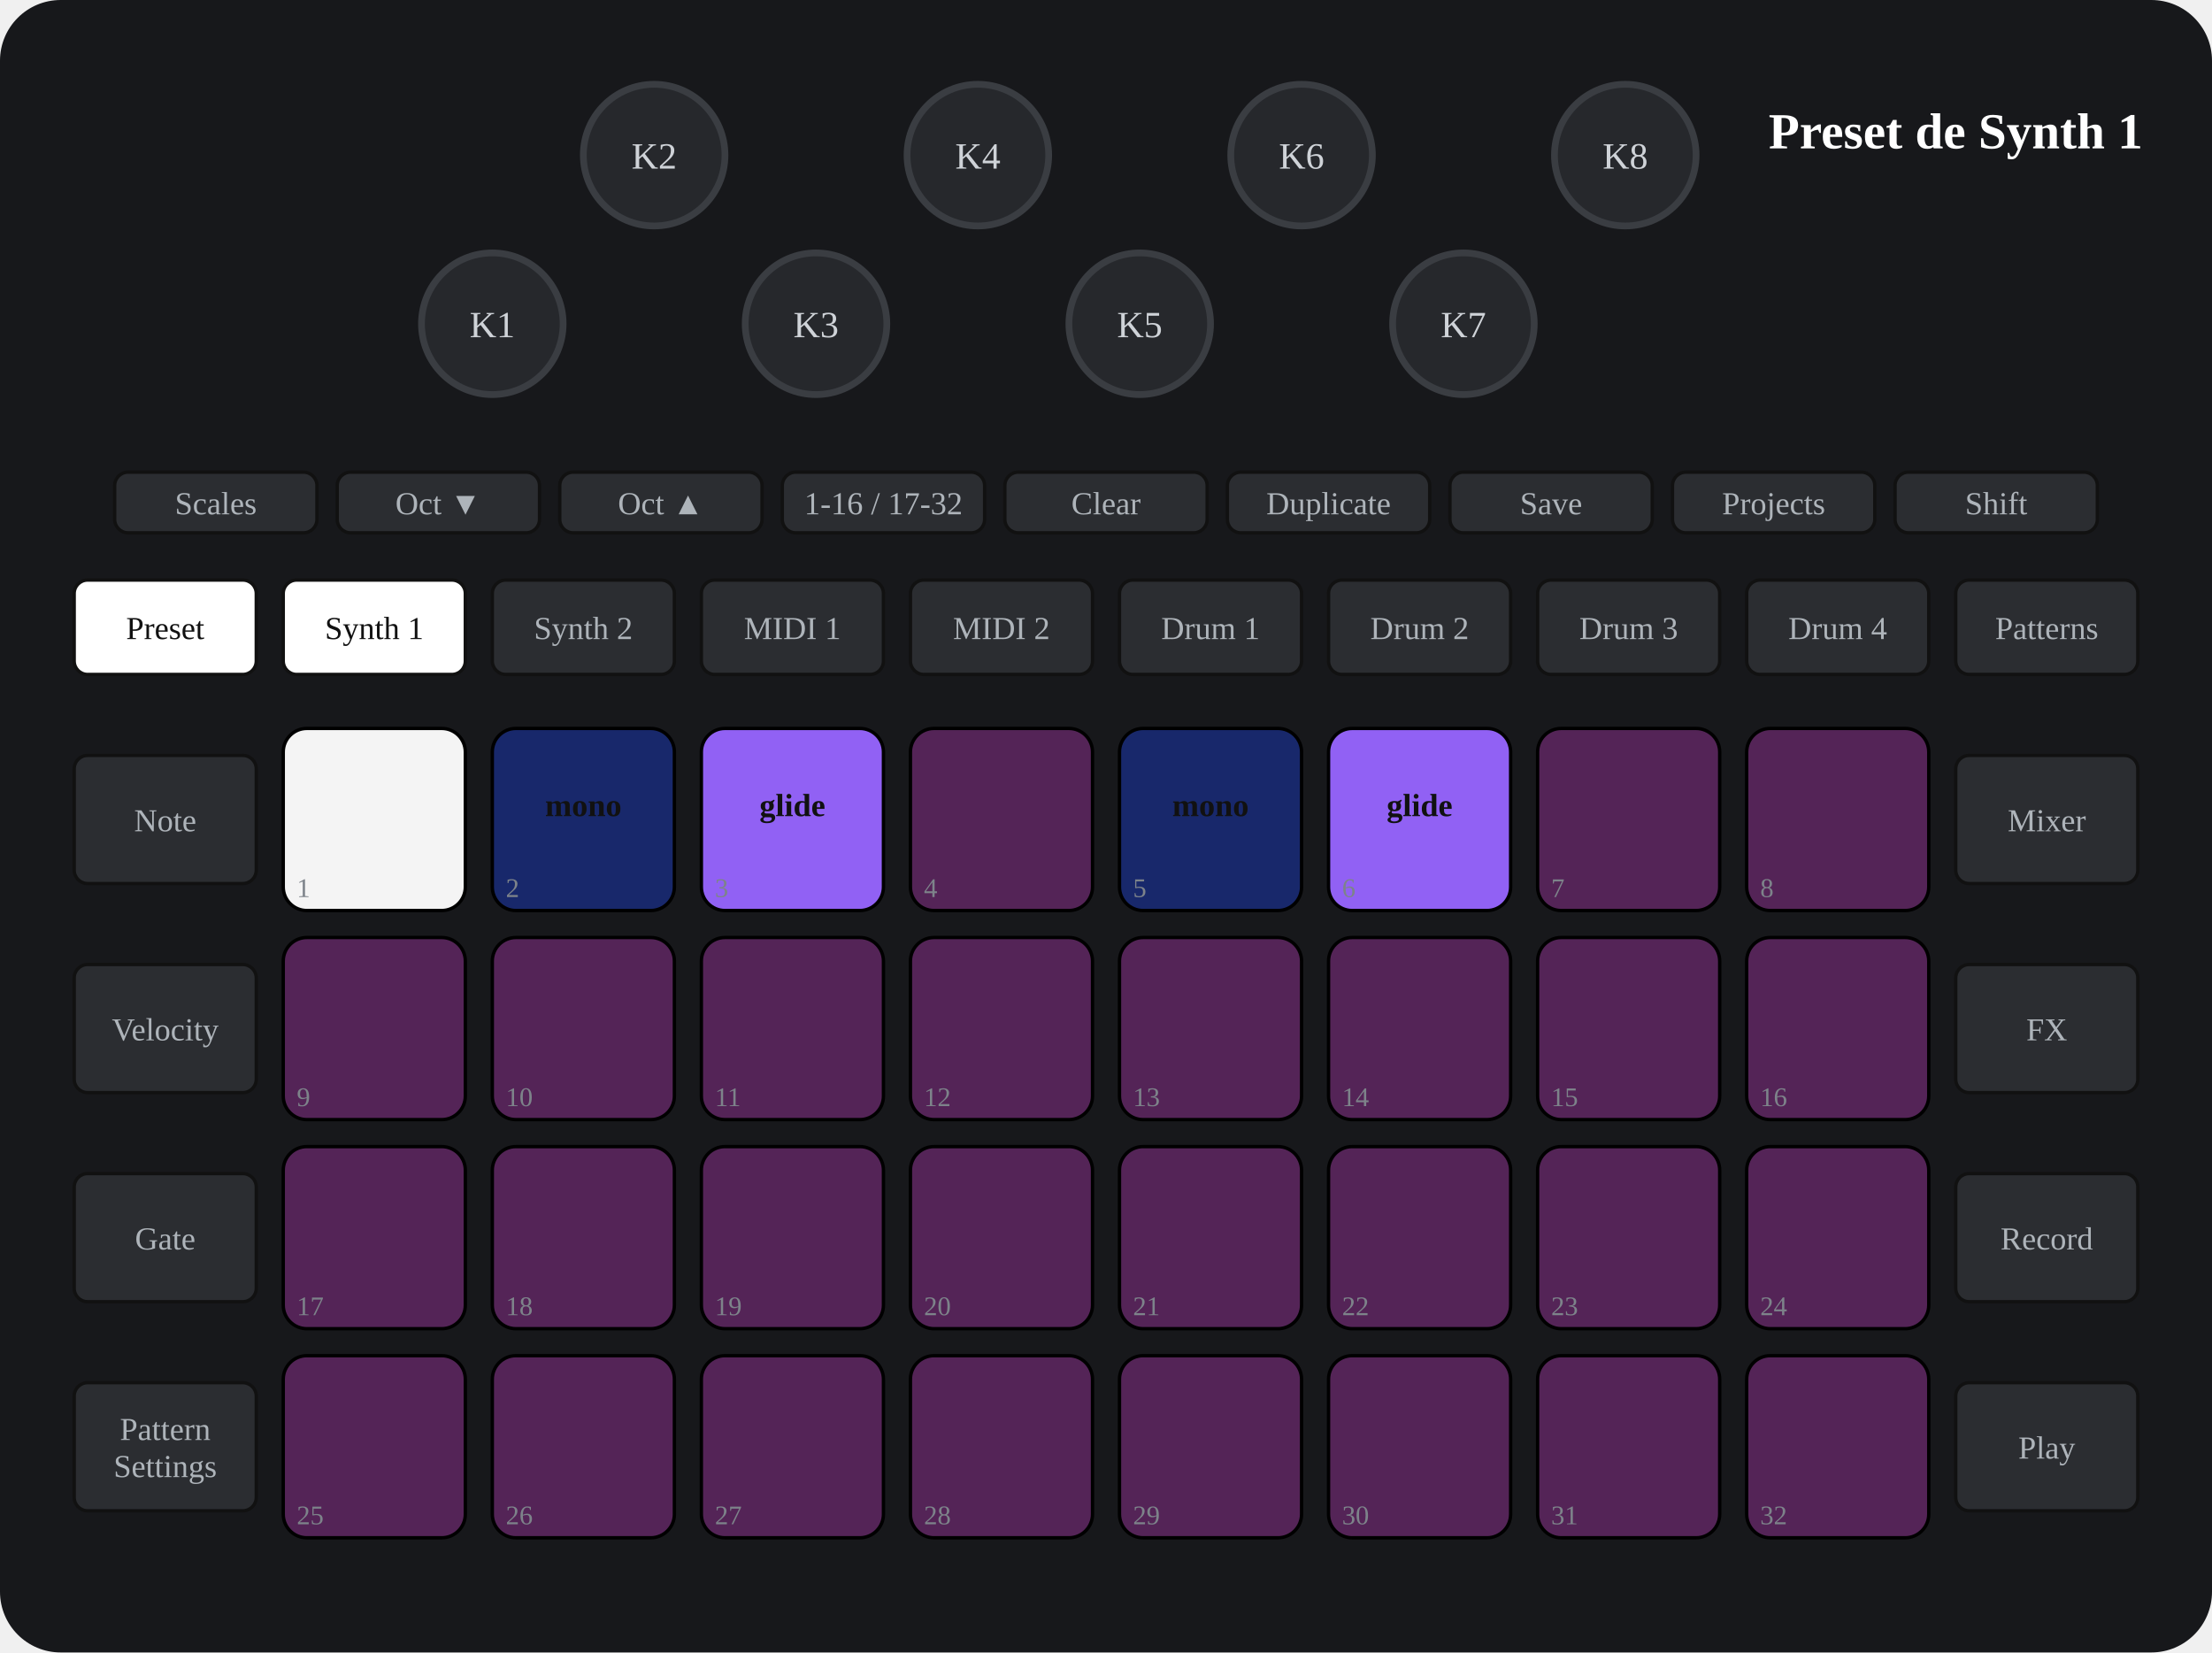
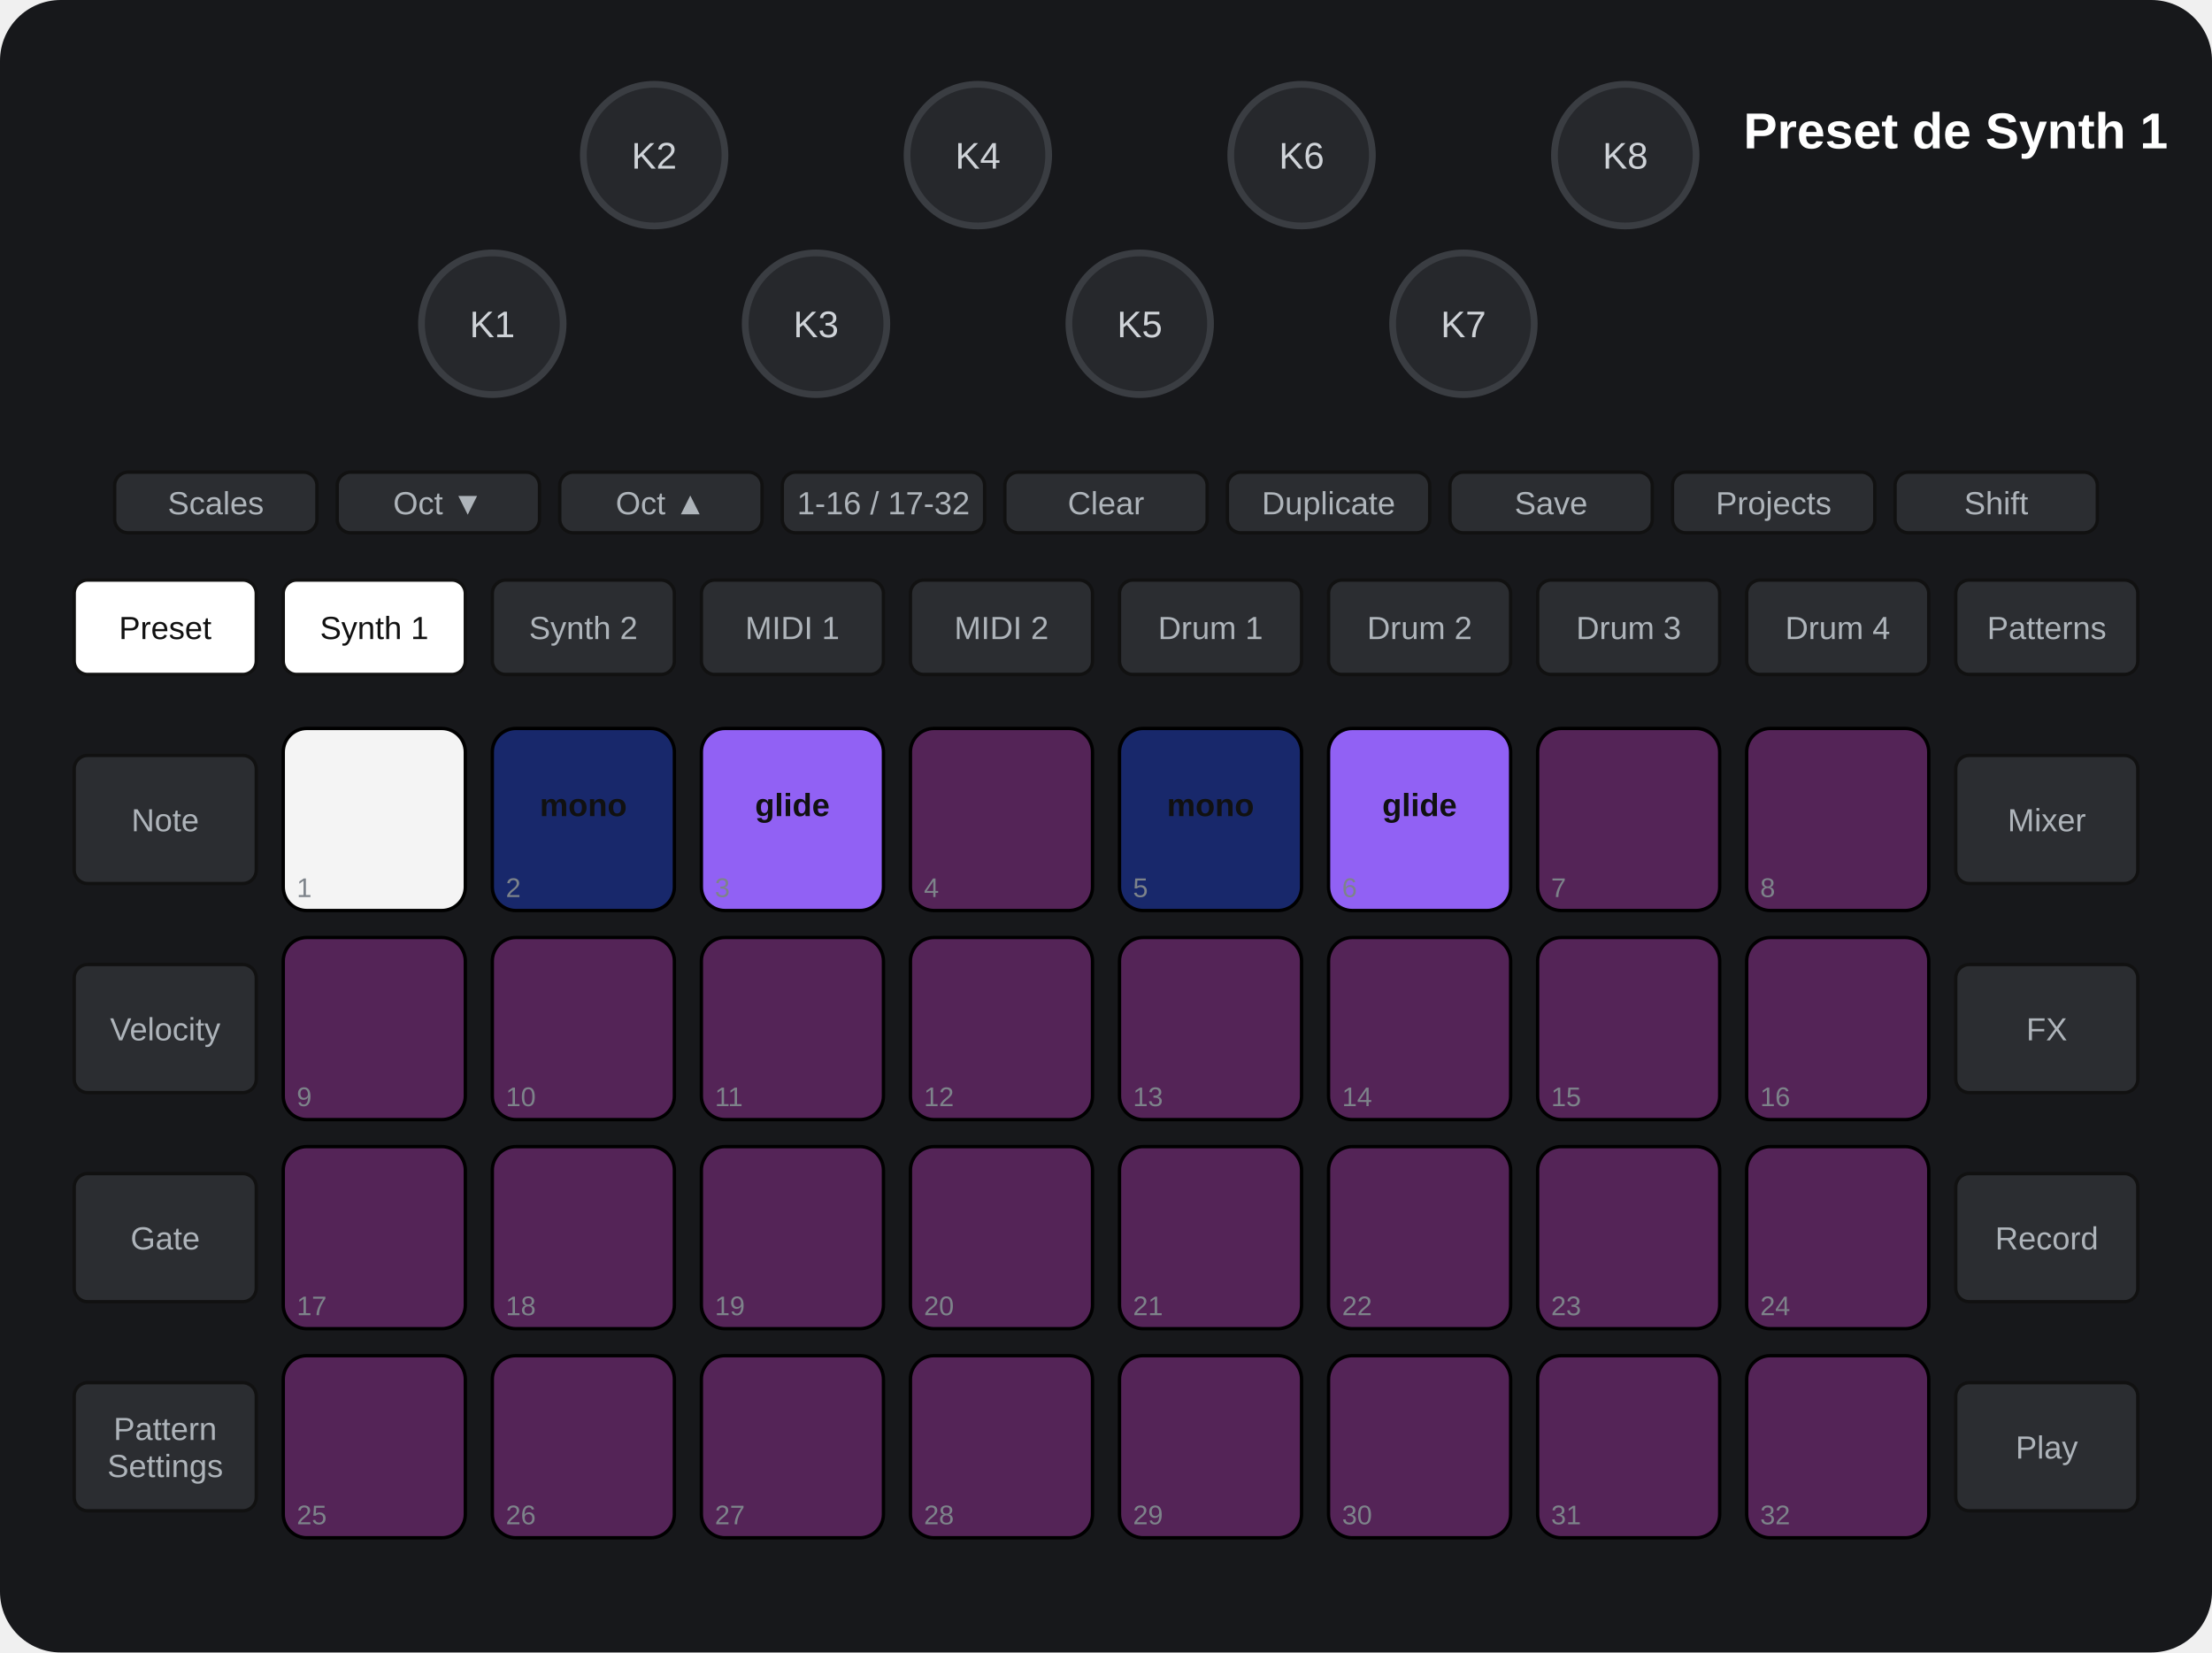
- <svg xmlns="http://www.w3.org/2000/svg" viewBox="0 0 656 490" role="img" aria-label="Vista Preset de Synth 1 de RC2 a RC4.08: mono azul oscuro, glide lavanda, poly el color de la pista.">
+ <svg xmlns="http://www.w3.org/2000/svg" viewBox="0 0 656 490" role="img" aria-label="Vista Preset de Synth 1 de RC2 a RC4.08: mono azul oscuro, glide lavanda, poly el color de la pista." font-family="Arial, Helvetica, sans-serif">
  <rect x="0" y="0" width="656" height="490" rx="18" fill="#17181b" />
  <circle cx="146" cy="96" r="21" fill="#26282c" stroke="#3a3d42" stroke-width="2" />
  <text x="146" y="100" font-size="11" fill="#cfd3d8" text-anchor="middle">K1</text>
  <circle cx="194" cy="46" r="21" fill="#26282c" stroke="#3a3d42" stroke-width="2" />
  <text x="194" y="50" font-size="11" fill="#cfd3d8" text-anchor="middle">K2</text>
  <circle cx="242" cy="96" r="21" fill="#26282c" stroke="#3a3d42" stroke-width="2" />
  <text x="242" y="100" font-size="11" fill="#cfd3d8" text-anchor="middle">K3</text>
  <circle cx="290" cy="46" r="21" fill="#26282c" stroke="#3a3d42" stroke-width="2" />
  <text x="290" y="50" font-size="11" fill="#cfd3d8" text-anchor="middle">K4</text>
  <circle cx="338" cy="96" r="21" fill="#26282c" stroke="#3a3d42" stroke-width="2" />
  <text x="338" y="100" font-size="11" fill="#cfd3d8" text-anchor="middle">K5</text>
  <circle cx="386" cy="46" r="21" fill="#26282c" stroke="#3a3d42" stroke-width="2" />
  <text x="386" y="50" font-size="11" fill="#cfd3d8" text-anchor="middle">K6</text>
  <circle cx="434" cy="96" r="21" fill="#26282c" stroke="#3a3d42" stroke-width="2" />
  <text x="434" y="100" font-size="11" fill="#cfd3d8" text-anchor="middle">K7</text>
  <circle cx="482" cy="46" r="21" fill="#26282c" stroke="#3a3d42" stroke-width="2" />
  <text x="482" y="50" font-size="11" fill="#cfd3d8" text-anchor="middle">K8</text>
  <text x="580" y="44" font-size="15" font-weight="bold" fill="#ffffff" text-anchor="middle">Preset de Synth 1</text>
  <rect x="34" y="140" width="60" height="18" rx="4" fill="#2b2d31" stroke="#111" />
  <text x="64.0" y="152.5" font-size="9.5" fill="#aeb4ba" text-anchor="middle">Scales</text>
  <rect x="100" y="140" width="60" height="18" rx="4" fill="#2b2d31" stroke="#111" />
  <text x="130.0" y="152.5" font-size="9.5" fill="#aeb4ba" text-anchor="middle">Oct ▼</text>
  <rect x="166" y="140" width="60" height="18" rx="4" fill="#2b2d31" stroke="#111" />
  <text x="196.0" y="152.5" font-size="9.5" fill="#aeb4ba" text-anchor="middle">Oct ▲</text>
  <rect x="232" y="140" width="60" height="18" rx="4" fill="#2b2d31" stroke="#111" />
  <text x="262.0" y="152.5" font-size="9.5" fill="#aeb4ba" text-anchor="middle">1-16 / 17-32</text>
  <rect x="298" y="140" width="60" height="18" rx="4" fill="#2b2d31" stroke="#111" />
  <text x="328.0" y="152.5" font-size="9.5" fill="#aeb4ba" text-anchor="middle">Clear</text>
  <rect x="364" y="140" width="60" height="18" rx="4" fill="#2b2d31" stroke="#111" />
  <text x="394.0" y="152.5" font-size="9.5" fill="#aeb4ba" text-anchor="middle">Duplicate</text>
  <rect x="430" y="140" width="60" height="18" rx="4" fill="#2b2d31" stroke="#111" />
  <text x="460.0" y="152.5" font-size="9.5" fill="#aeb4ba" text-anchor="middle">Save</text>
  <rect x="496" y="140" width="60" height="18" rx="4" fill="#2b2d31" stroke="#111" />
  <text x="526.0" y="152.5" font-size="9.5" fill="#aeb4ba" text-anchor="middle">Projects</text>
  <rect x="562" y="140" width="60" height="18" rx="4" fill="#2b2d31" stroke="#111" />
  <text x="592.0" y="152.5" font-size="9.5" fill="#aeb4ba" text-anchor="middle">Shift</text>
  <rect x="22" y="172" width="54" height="28" rx="4" fill="#ffffff" stroke="#111" />
  <text x="49.0" y="189.5" font-size="9.5" fill="#111" text-anchor="middle">Preset</text>
  <rect x="84" y="172" width="54" height="28" rx="4" fill="#ffffff" stroke="#111" />
  <text x="111.0" y="189.5" font-size="9.5" fill="#111" text-anchor="middle">Synth 1</text>
  <rect x="146" y="172" width="54" height="28" rx="4" fill="#2b2d31" stroke="#111" />
  <text x="173.0" y="189.5" font-size="9.5" fill="#aeb4ba" text-anchor="middle">Synth 2</text>
  <rect x="208" y="172" width="54" height="28" rx="4" fill="#2b2d31" stroke="#111" />
  <text x="235.0" y="189.5" font-size="9.5" fill="#aeb4ba" text-anchor="middle">MIDI 1</text>
  <rect x="270" y="172" width="54" height="28" rx="4" fill="#2b2d31" stroke="#111" />
  <text x="297.0" y="189.5" font-size="9.5" fill="#aeb4ba" text-anchor="middle">MIDI 2</text>
  <rect x="332" y="172" width="54" height="28" rx="4" fill="#2b2d31" stroke="#111" />
  <text x="359.0" y="189.5" font-size="9.5" fill="#aeb4ba" text-anchor="middle">Drum 1</text>
  <rect x="394" y="172" width="54" height="28" rx="4" fill="#2b2d31" stroke="#111" />
  <text x="421.0" y="189.5" font-size="9.5" fill="#aeb4ba" text-anchor="middle">Drum 2</text>
  <rect x="456" y="172" width="54" height="28" rx="4" fill="#2b2d31" stroke="#111" />
  <text x="483.0" y="189.5" font-size="9.5" fill="#aeb4ba" text-anchor="middle">Drum 3</text>
  <rect x="518" y="172" width="54" height="28" rx="4" fill="#2b2d31" stroke="#111" />
  <text x="545.0" y="189.5" font-size="9.5" fill="#aeb4ba" text-anchor="middle">Drum 4</text>
  <rect x="580" y="172" width="54" height="28" rx="4" fill="#2b2d31" stroke="#111" />
  <text x="607.0" y="189.5" font-size="9.5" fill="#aeb4ba" text-anchor="middle">Patterns</text>
  <rect x="22" y="224" width="54" height="38" rx="4" fill="#2b2d31" stroke="#111" />
  <text x="49.0" y="246.5" font-size="9.5" fill="#aeb4ba" text-anchor="middle">Note</text>
  <rect x="580" y="224" width="54" height="38" rx="4" fill="#2b2d31" stroke="#111" />
  <text x="607.0" y="246.5" font-size="9.5" fill="#aeb4ba" text-anchor="middle">Mixer</text>
  <rect x="22" y="286" width="54" height="38" rx="4" fill="#2b2d31" stroke="#111" />
  <text x="49.0" y="308.5" font-size="9.5" fill="#aeb4ba" text-anchor="middle">Velocity</text>
  <rect x="580" y="286" width="54" height="38" rx="4" fill="#2b2d31" stroke="#111" />
  <text x="607.0" y="308.5" font-size="9.5" fill="#aeb4ba" text-anchor="middle">FX</text>
  <rect x="22" y="348" width="54" height="38" rx="4" fill="#2b2d31" stroke="#111" />
  <text x="49.0" y="370.5" font-size="9.5" fill="#aeb4ba" text-anchor="middle">Gate</text>
  <rect x="580" y="348" width="54" height="38" rx="4" fill="#2b2d31" stroke="#111" />
  <text x="607.0" y="370.5" font-size="9.5" fill="#aeb4ba" text-anchor="middle">Record</text>
  <rect x="22" y="410" width="54" height="38" rx="4" fill="#2b2d31" stroke="#111" />
  <text x="49.0" y="427.0" font-size="9.5" fill="#aeb4ba" text-anchor="middle">Pattern</text>
  <text x="49.0" y="438.0" font-size="9.5" fill="#aeb4ba" text-anchor="middle">Settings</text>
  <rect x="580" y="410" width="54" height="38" rx="4" fill="#2b2d31" stroke="#111" />
  <text x="607.0" y="432.5" font-size="9.5" fill="#aeb4ba" text-anchor="middle">Play</text>
  <rect x="84" y="216" width="54" height="54" rx="7" fill="#ffffff" fill-opacity="0.95" stroke="#000" stroke-width="1" />
  <text x="88" y="266" font-size="8" fill="#7d838a">1</text>
  <rect x="146" y="216" width="54" height="54" rx="7" fill="#1a47ff" fill-opacity="0.35" stroke="#000" stroke-width="1" />
  <text x="173.0" y="242" font-size="9.5" fill="#111" text-anchor="middle" font-weight="bold">mono</text>
  <text x="150" y="266" font-size="8" fill="#7d838a">2</text>
  <rect x="208" y="216" width="54" height="54" rx="7" fill="#9865ff" fill-opacity="0.95" stroke="#000" stroke-width="1" />
  <text x="235.0" y="242" font-size="9.5" fill="#111" text-anchor="middle" font-weight="bold">glide</text>
  <text x="212" y="266" font-size="8" fill="#7d838a">3</text>
  <rect x="270" y="216" width="54" height="54" rx="7" fill="#c63ac6" fill-opacity="0.35" stroke="#000" stroke-width="1" />
  <text x="274" y="266" font-size="8" fill="#7d838a">4</text>
  <rect x="332" y="216" width="54" height="54" rx="7" fill="#1a47ff" fill-opacity="0.35" stroke="#000" stroke-width="1" />
  <text x="359.0" y="242" font-size="9.5" fill="#111" text-anchor="middle" font-weight="bold">mono</text>
  <text x="336" y="266" font-size="8" fill="#7d838a">5</text>
  <rect x="394" y="216" width="54" height="54" rx="7" fill="#9865ff" fill-opacity="0.95" stroke="#000" stroke-width="1" />
  <text x="421.0" y="242" font-size="9.5" fill="#111" text-anchor="middle" font-weight="bold">glide</text>
  <text x="398" y="266" font-size="8" fill="#7d838a">6</text>
  <rect x="456" y="216" width="54" height="54" rx="7" fill="#c63ac6" fill-opacity="0.35" stroke="#000" stroke-width="1" />
  <text x="460" y="266" font-size="8" fill="#7d838a">7</text>
  <rect x="518" y="216" width="54" height="54" rx="7" fill="#c63ac6" fill-opacity="0.35" stroke="#000" stroke-width="1" />
  <text x="522" y="266" font-size="8" fill="#7d838a">8</text>
  <rect x="84" y="278" width="54" height="54" rx="7" fill="#c63ac6" fill-opacity="0.35" stroke="#000" stroke-width="1" />
  <text x="88" y="328" font-size="8" fill="#7d838a">9</text>
  <rect x="146" y="278" width="54" height="54" rx="7" fill="#c63ac6" fill-opacity="0.35" stroke="#000" stroke-width="1" />
  <text x="150" y="328" font-size="8" fill="#7d838a">10</text>
  <rect x="208" y="278" width="54" height="54" rx="7" fill="#c63ac6" fill-opacity="0.35" stroke="#000" stroke-width="1" />
  <text x="212" y="328" font-size="8" fill="#7d838a">11</text>
  <rect x="270" y="278" width="54" height="54" rx="7" fill="#c63ac6" fill-opacity="0.35" stroke="#000" stroke-width="1" />
  <text x="274" y="328" font-size="8" fill="#7d838a">12</text>
  <rect x="332" y="278" width="54" height="54" rx="7" fill="#c63ac6" fill-opacity="0.35" stroke="#000" stroke-width="1" />
  <text x="336" y="328" font-size="8" fill="#7d838a">13</text>
  <rect x="394" y="278" width="54" height="54" rx="7" fill="#c63ac6" fill-opacity="0.35" stroke="#000" stroke-width="1" />
  <text x="398" y="328" font-size="8" fill="#7d838a">14</text>
  <rect x="456" y="278" width="54" height="54" rx="7" fill="#c63ac6" fill-opacity="0.35" stroke="#000" stroke-width="1" />
  <text x="460" y="328" font-size="8" fill="#7d838a">15</text>
  <rect x="518" y="278" width="54" height="54" rx="7" fill="#c63ac6" fill-opacity="0.35" stroke="#000" stroke-width="1" />
  <text x="522" y="328" font-size="8" fill="#7d838a">16</text>
  <rect x="84" y="340" width="54" height="54" rx="7" fill="#c63ac6" fill-opacity="0.35" stroke="#000" stroke-width="1" />
  <text x="88" y="390" font-size="8" fill="#7d838a">17</text>
  <rect x="146" y="340" width="54" height="54" rx="7" fill="#c63ac6" fill-opacity="0.35" stroke="#000" stroke-width="1" />
  <text x="150" y="390" font-size="8" fill="#7d838a">18</text>
  <rect x="208" y="340" width="54" height="54" rx="7" fill="#c63ac6" fill-opacity="0.35" stroke="#000" stroke-width="1" />
  <text x="212" y="390" font-size="8" fill="#7d838a">19</text>
  <rect x="270" y="340" width="54" height="54" rx="7" fill="#c63ac6" fill-opacity="0.35" stroke="#000" stroke-width="1" />
  <text x="274" y="390" font-size="8" fill="#7d838a">20</text>
  <rect x="332" y="340" width="54" height="54" rx="7" fill="#c63ac6" fill-opacity="0.35" stroke="#000" stroke-width="1" />
  <text x="336" y="390" font-size="8" fill="#7d838a">21</text>
  <rect x="394" y="340" width="54" height="54" rx="7" fill="#c63ac6" fill-opacity="0.35" stroke="#000" stroke-width="1" />
  <text x="398" y="390" font-size="8" fill="#7d838a">22</text>
  <rect x="456" y="340" width="54" height="54" rx="7" fill="#c63ac6" fill-opacity="0.35" stroke="#000" stroke-width="1" />
  <text x="460" y="390" font-size="8" fill="#7d838a">23</text>
  <rect x="518" y="340" width="54" height="54" rx="7" fill="#c63ac6" fill-opacity="0.35" stroke="#000" stroke-width="1" />
  <text x="522" y="390" font-size="8" fill="#7d838a">24</text>
  <rect x="84" y="402" width="54" height="54" rx="7" fill="#c63ac6" fill-opacity="0.35" stroke="#000" stroke-width="1" />
  <text x="88" y="452" font-size="8" fill="#7d838a">25</text>
  <rect x="146" y="402" width="54" height="54" rx="7" fill="#c63ac6" fill-opacity="0.35" stroke="#000" stroke-width="1" />
  <text x="150" y="452" font-size="8" fill="#7d838a">26</text>
  <rect x="208" y="402" width="54" height="54" rx="7" fill="#c63ac6" fill-opacity="0.35" stroke="#000" stroke-width="1" />
  <text x="212" y="452" font-size="8" fill="#7d838a">27</text>
  <rect x="270" y="402" width="54" height="54" rx="7" fill="#c63ac6" fill-opacity="0.35" stroke="#000" stroke-width="1" />
  <text x="274" y="452" font-size="8" fill="#7d838a">28</text>
  <rect x="332" y="402" width="54" height="54" rx="7" fill="#c63ac6" fill-opacity="0.35" stroke="#000" stroke-width="1" />
  <text x="336" y="452" font-size="8" fill="#7d838a">29</text>
  <rect x="394" y="402" width="54" height="54" rx="7" fill="#c63ac6" fill-opacity="0.35" stroke="#000" stroke-width="1" />
  <text x="398" y="452" font-size="8" fill="#7d838a">30</text>
  <rect x="456" y="402" width="54" height="54" rx="7" fill="#c63ac6" fill-opacity="0.35" stroke="#000" stroke-width="1" />
  <text x="460" y="452" font-size="8" fill="#7d838a">31</text>
  <rect x="518" y="402" width="54" height="54" rx="7" fill="#c63ac6" fill-opacity="0.35" stroke="#000" stroke-width="1" />
  <text x="522" y="452" font-size="8" fill="#7d838a">32</text>
</svg>
